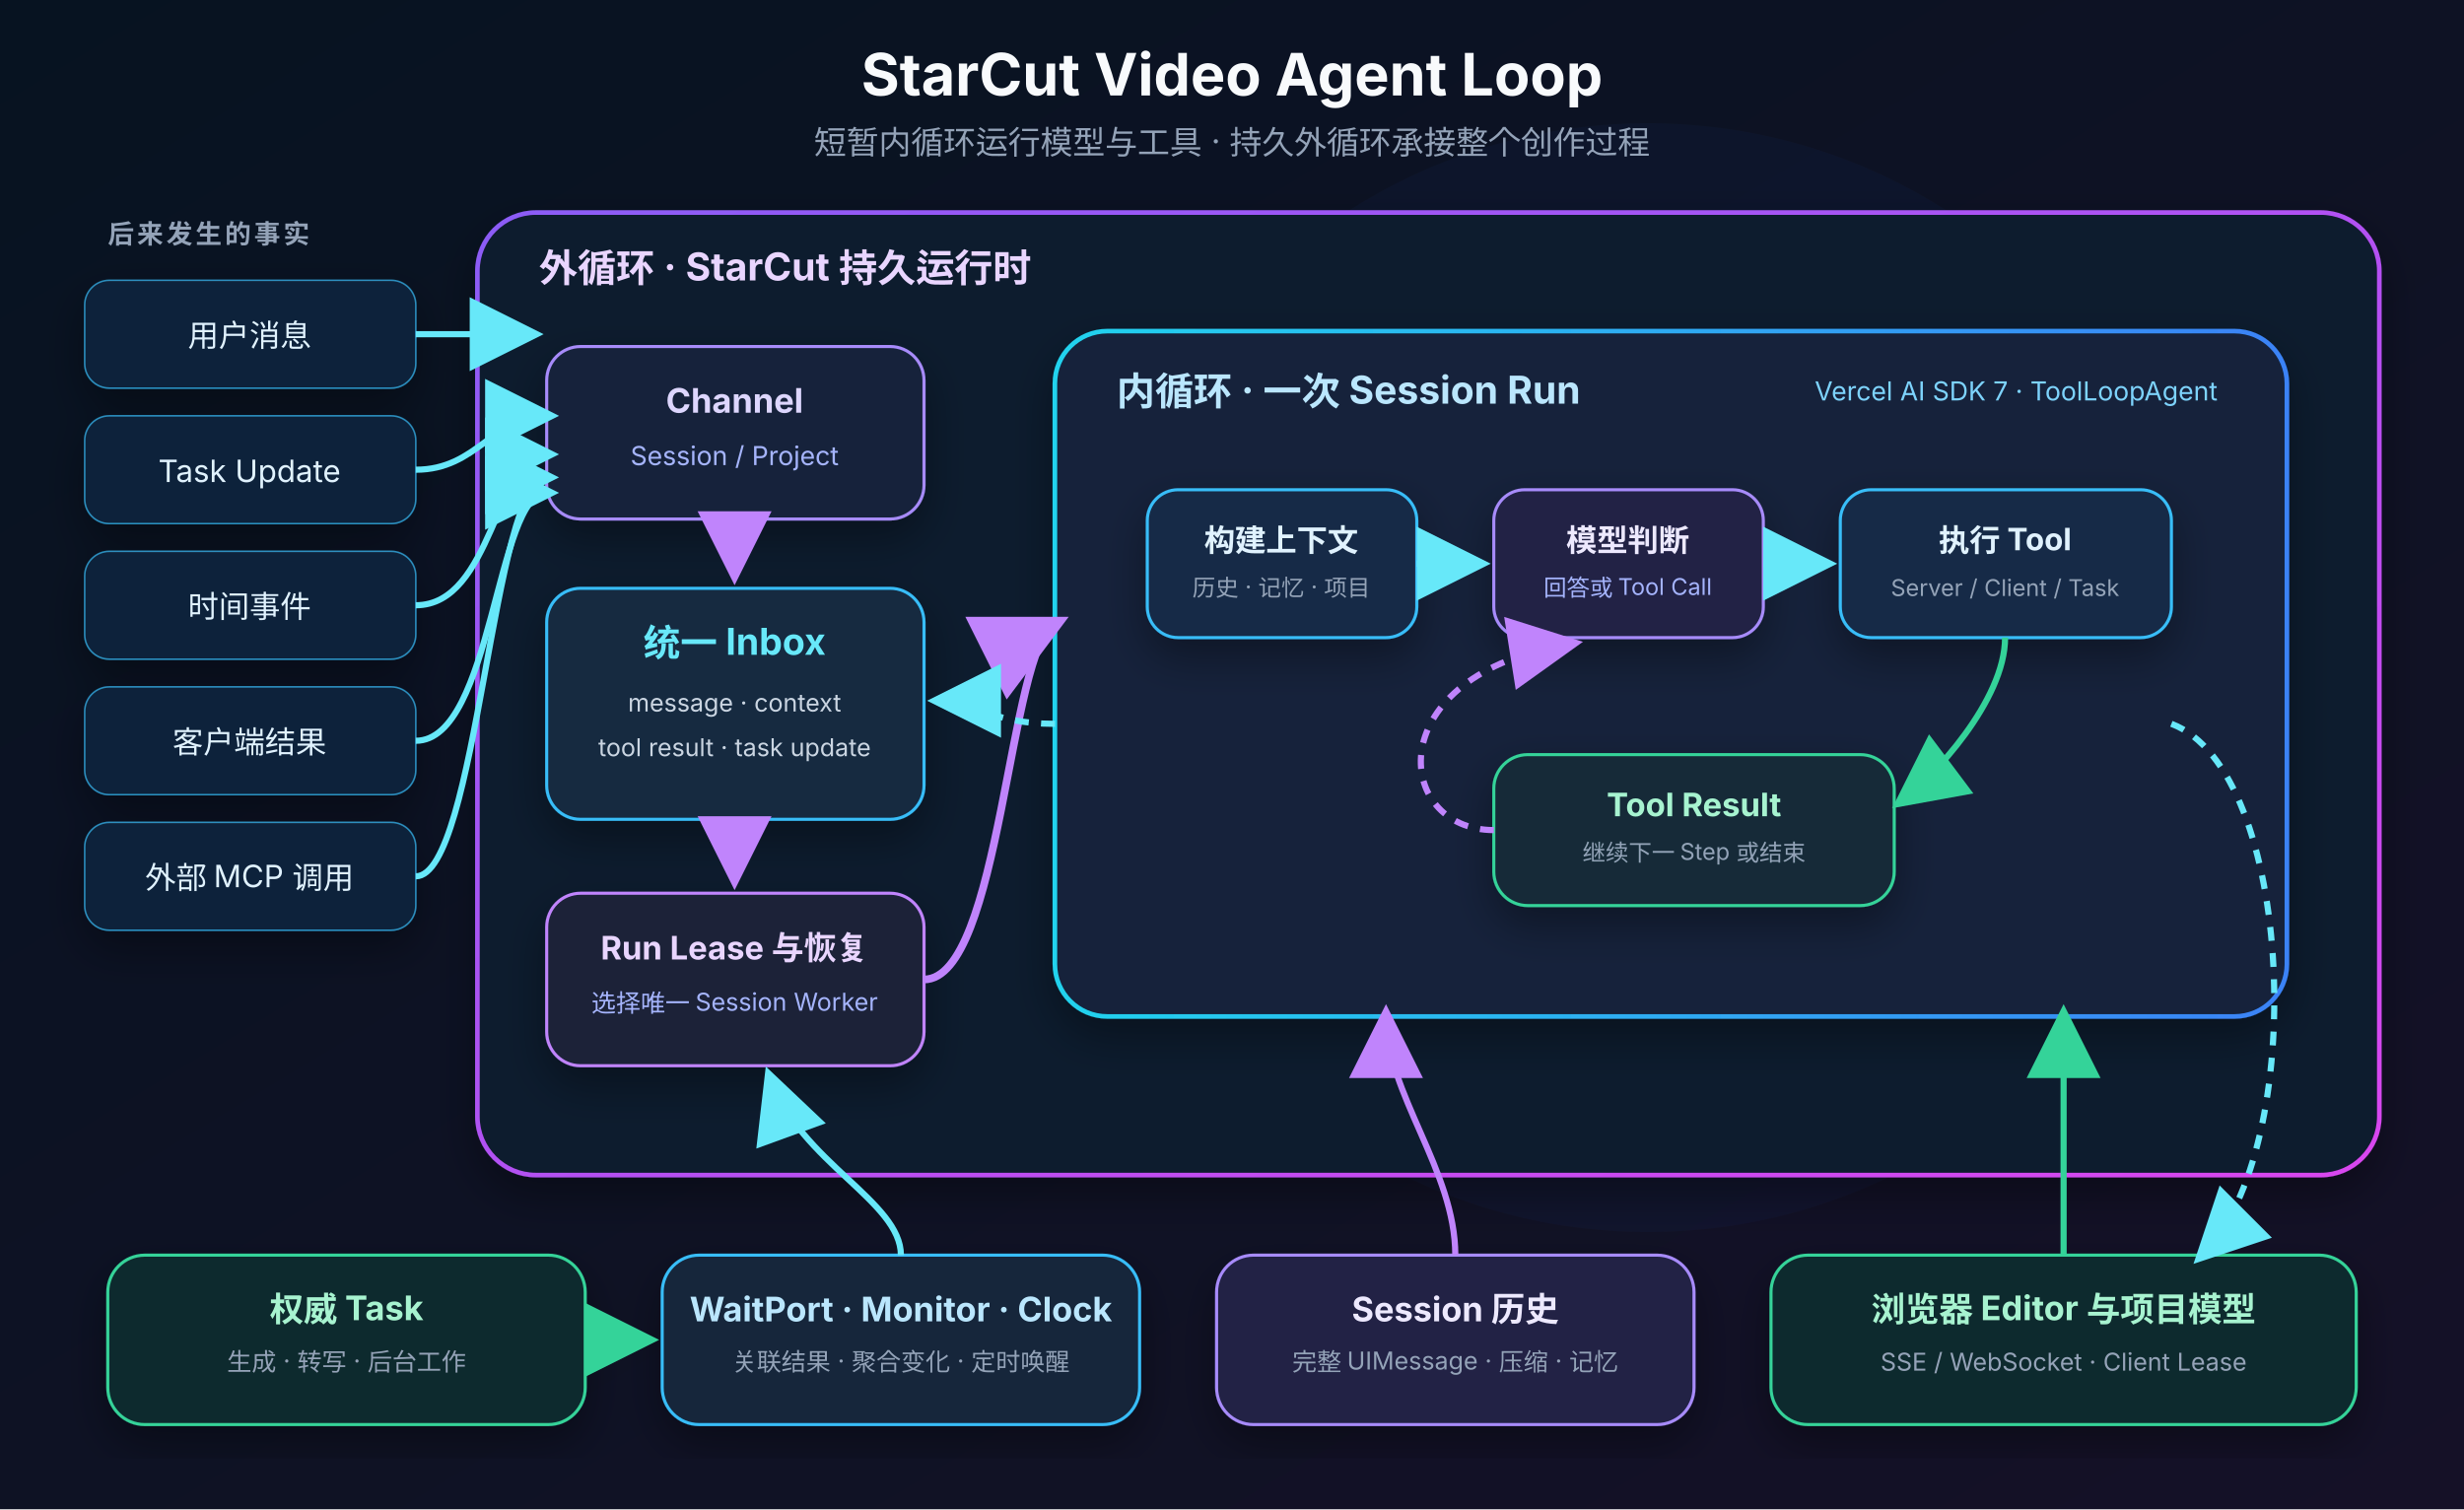
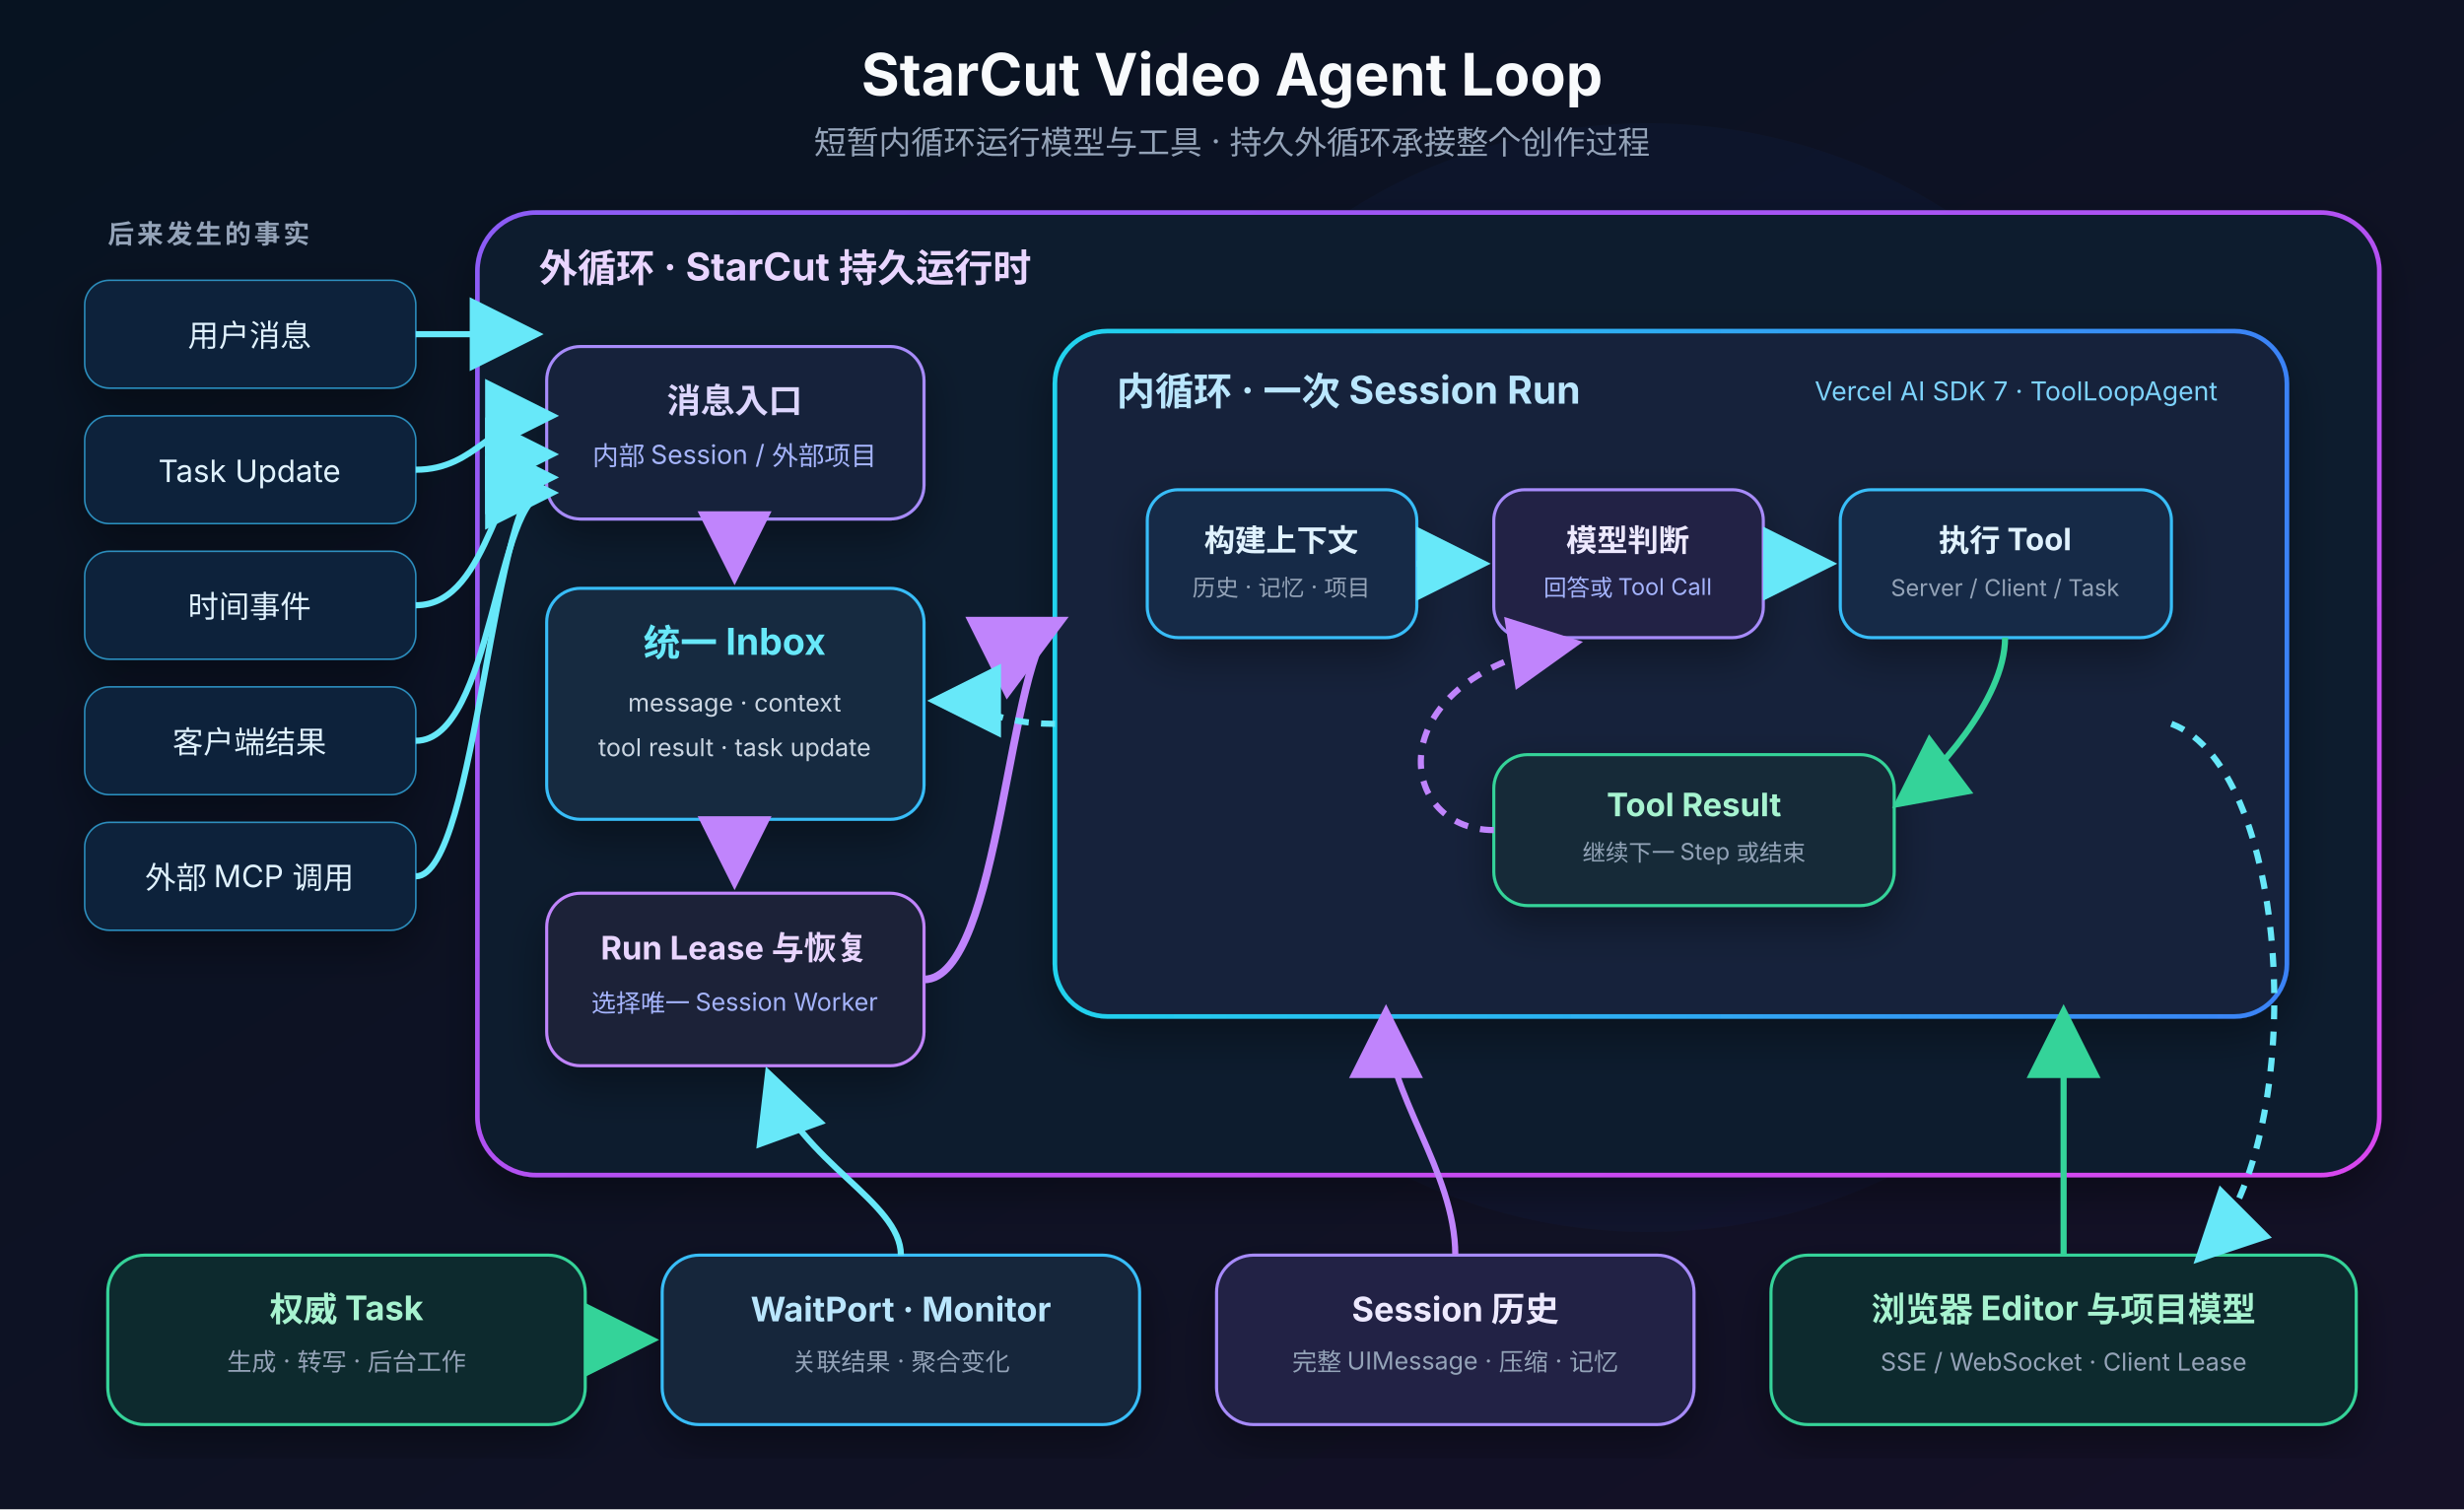
<svg xmlns="http://www.w3.org/2000/svg" width="1600" height="980" viewBox="0 0 1600 980" role="img" aria-labelledby="title desc">
  <defs>
    <linearGradient id="bg" x1="0" y1="0" x2="1" y2="1">
      <stop offset="0" stop-color="#071321" />
      <stop offset="1" stop-color="#151127" />
    </linearGradient>
    <linearGradient id="cyan" x1="0" y1="0" x2="1" y2="0">
      <stop offset="0" stop-color="#22d3ee" />
      <stop offset="1" stop-color="#3b82f6" />
    </linearGradient>
    <linearGradient id="violet" x1="0" y1="0" x2="1" y2="1">
      <stop offset="0" stop-color="#8b5cf6" />
      <stop offset="1" stop-color="#d946ef" />
    </linearGradient>
    <filter id="shadow" x="-20%" y="-20%" width="140%" height="140%">
      <feDropShadow dx="0" dy="12" stdDeviation="14" flood-color="#000" flood-opacity="0.35" />
    </filter>
    <marker id="arrowCyan" markerWidth="12" markerHeight="12" refX="10" refY="6" orient="auto">
      <path d="M0 0L12 6L0 12Z" fill="#67e8f9" />
    </marker>
    <marker id="arrowViolet" markerWidth="12" markerHeight="12" refX="10" refY="6" orient="auto">
      <path d="M0 0L12 6L0 12Z" fill="#c084fc" />
    </marker>
    <marker id="arrowGreen" markerWidth="12" markerHeight="12" refX="10" refY="6" orient="auto">
      <path d="M0 0L12 6L0 12Z" fill="#34d399" />
    </marker>
  </defs>
  <rect width="1600" height="980" fill="url(#bg)" />
  <circle cx="1070" cy="440" r="360" fill="#2563eb" opacity="0.04" />
  <text x="800" y="62" text-anchor="middle" fill="#f8fafc" font-size="38" font-weight="700" font-family="Inter, PingFang SC, sans-serif">StarCut Video Agent Loop</text>
  <text x="800" y="100" text-anchor="middle" fill="#94a3b8" font-size="21" font-family="Inter, PingFang SC, sans-serif">短暂内循环运行模型与工具 · 持久外循环承接整个创作过程</text>
  <g font-family="Inter, PingFang SC, sans-serif">
    <text x="70" y="158" fill="#94a3b8" font-size="17" font-weight="700" letter-spacing="2">后来发生的事实</text>
    <g filter="url(#shadow)">
      <rect x="55" y="182" width="215" height="70" rx="16" fill="#10243a" stroke="#38bdf8" stroke-opacity="0.7" />
      <rect x="55" y="270" width="215" height="70" rx="16" fill="#10243a" stroke="#38bdf8" stroke-opacity="0.7" />
      <rect x="55" y="358" width="215" height="70" rx="16" fill="#10243a" stroke="#38bdf8" stroke-opacity="0.7" />
      <rect x="55" y="446" width="215" height="70" rx="16" fill="#10243a" stroke="#38bdf8" stroke-opacity="0.7" />
      <rect x="55" y="534" width="215" height="70" rx="16" fill="#10243a" stroke="#38bdf8" stroke-opacity="0.7" />
    </g>
    <text x="162" y="225" text-anchor="middle" fill="#e0f2fe" font-size="20">用户消息</text>
    <text x="162" y="313" text-anchor="middle" fill="#e0f2fe" font-size="20">Task Update</text>
    <text x="162" y="401" text-anchor="middle" fill="#e0f2fe" font-size="20">时间事件</text>
    <text x="162" y="489" text-anchor="middle" fill="#e0f2fe" font-size="20">客户端结果</text>
    <text x="162" y="577" text-anchor="middle" fill="#e0f2fe" font-size="20">外部 MCP 调用</text>
  </g>
  <g filter="url(#shadow)">
    <rect x="310" y="138" width="1235" height="625" rx="38" fill="#111a2e" stroke="url(#violet)" stroke-width="3" />
  </g>
  <text x="350" y="183" fill="#e9d5ff" font-size="25" font-weight="700" font-family="Inter, PingFang SC, sans-serif">外循环 · StarCut 持久运行时</text>
  <g font-family="Inter, PingFang SC, sans-serif" filter="url(#shadow)">
    <rect x="355" y="225" width="245" height="112" rx="22" fill="#18243b" stroke="#a78bfa" stroke-width="2" />
-     <text x="477" y="268" text-anchor="middle" fill="#ddd6fe" font-size="22" font-weight="700">Channel</text>
-     <text x="477" y="302" text-anchor="middle" fill="#a5b4fc" font-size="17">Session / Project</text>
+     <text x="477" y="268" text-anchor="middle" fill="#ddd6fe" font-size="22" font-weight="700">消息入口</text>
+     <text x="477" y="302" text-anchor="middle" fill="#a5b4fc" font-size="17">内部 Session / 外部项目</text>
    <rect x="355" y="382" width="245" height="150" rx="22" fill="#122941" stroke="#38bdf8" stroke-width="2" />
    <text x="477" y="426" text-anchor="middle" fill="#67e8f9" font-size="24" font-weight="700">统一 Inbox</text>
    <text x="477" y="462" text-anchor="middle" fill="#cbd5e1" font-size="16">message · context</text>
    <text x="477" y="491" text-anchor="middle" fill="#cbd5e1" font-size="16">tool result · task update</text>
    <rect x="355" y="580" width="245" height="112" rx="22" fill="#1b2238" stroke="#c084fc" stroke-width="2" />
    <text x="477" y="623" text-anchor="middle" fill="#e9d5ff" font-size="21" font-weight="700">Run Lease 与恢复</text>
    <text x="477" y="657" text-anchor="middle" fill="#a5b4fc" font-size="16">选择唯一 Session Worker</text>
  </g>
  <g filter="url(#shadow)">
    <rect x="685" y="215" width="800" height="445" rx="34" fill="#13233b" stroke="url(#cyan)" stroke-width="3" />
  </g>
  <text x="725" y="263" fill="#bae6fd" font-size="25" font-weight="700" font-family="Inter, PingFang SC, sans-serif">内循环 · 一次 Session Run</text>
  <text x="1440" y="260" text-anchor="end" fill="#7dd3fc" font-size="17" font-family="Inter, PingFang SC, sans-serif">Vercel AI SDK 7 · ToolLoopAgent</text>
  <g font-family="Inter, PingFang SC, sans-serif" filter="url(#shadow)">
    <rect x="745" y="318" width="175" height="96" rx="20" fill="#172b46" stroke="#38bdf8" stroke-width="2" />
    <rect x="970" y="318" width="175" height="96" rx="20" fill="#202044" stroke="#a78bfa" stroke-width="2" />
    <rect x="1195" y="318" width="215" height="96" rx="20" fill="#172b46" stroke="#38bdf8" stroke-width="2" />
    <text x="832" y="358" text-anchor="middle" fill="#e0f2fe" font-size="20" font-weight="700">构建上下文</text>
    <text x="832" y="387" text-anchor="middle" fill="#94a3b8" font-size="15">历史 · 记忆 · 项目</text>
    <text x="1057" y="358" text-anchor="middle" fill="#ede9fe" font-size="20" font-weight="700">模型判断</text>
    <text x="1057" y="387" text-anchor="middle" fill="#a5b4fc" font-size="15">回答或 Tool Call</text>
    <text x="1302" y="358" text-anchor="middle" fill="#e0f2fe" font-size="20" font-weight="700">执行 Tool</text>
    <text x="1302" y="387" text-anchor="middle" fill="#94a3b8" font-size="15">Server / Client / Task</text>
    <rect x="970" y="490" width="260" height="98" rx="22" fill="#142c38" stroke="#34d399" stroke-width="2" />
    <text x="1100" y="530" text-anchor="middle" fill="#a7f3d0" font-size="21" font-weight="700">Tool Result</text>
    <text x="1100" y="559" text-anchor="middle" fill="#94a3b8" font-size="15">继续下一 Step 或结束</text>
  </g>
  <path d="M920 366H960" fill="none" stroke="#67e8f9" stroke-width="4" marker-end="url(#arrowCyan)" />
  <path d="M1145 366H1185" fill="none" stroke="#67e8f9" stroke-width="4" marker-end="url(#arrowCyan)" />
  <path d="M1302 414C1302 455 1255 505 1235 520" fill="none" stroke="#34d399" stroke-width="4" marker-end="url(#arrowGreen)" />
  <path d="M970 539C905 539 894 438 1020 418" fill="none" stroke="#c084fc" stroke-width="4" stroke-dasharray="9 8" marker-end="url(#arrowViolet)" />
  <path d="M270 217H345" fill="none" stroke="#67e8f9" stroke-width="4" marker-end="url(#arrowCyan)" />
  <path d="M270 305C310 305 320 270 355 270" fill="none" stroke="#67e8f9" stroke-width="4" marker-end="url(#arrowCyan)" />
  <path d="M270 393C320 393 322 295 355 295" fill="none" stroke="#67e8f9" stroke-width="4" marker-end="url(#arrowCyan)" />
  <path d="M270 481C320 481 322 320 355 320" fill="none" stroke="#67e8f9" stroke-width="4" marker-end="url(#arrowCyan)" />
  <path d="M270 569C310 569 320 310 355 310" fill="none" stroke="#67e8f9" stroke-width="4" marker-end="url(#arrowCyan)" />
  <path d="M477 337V372" fill="none" stroke="#c084fc" stroke-width="4" marker-end="url(#arrowViolet)" />
  <path d="M477 532V570" fill="none" stroke="#c084fc" stroke-width="4" marker-end="url(#arrowViolet)" />
  <path d="M600 636C650 636 655 420 685 405" fill="none" stroke="#c084fc" stroke-width="5" marker-end="url(#arrowViolet)" />
  <path d="M685 470C642 470 633 455 610 455" fill="none" stroke="#67e8f9" stroke-width="4" stroke-dasharray="9 8" marker-end="url(#arrowCyan)" />
  <g font-family="Inter, PingFang SC, sans-serif" filter="url(#shadow)">
    <rect x="70" y="815" width="310" height="110" rx="24" fill="#102a2d" stroke="#34d399" stroke-width="2" />
    <text x="225" y="858" text-anchor="middle" fill="#a7f3d0" font-size="22" font-weight="700">权威 Task</text>
    <text x="225" y="890" text-anchor="middle" fill="#94a3b8" font-size="16">生成 · 转写 · 后台工作</text>
    <rect x="430" y="815" width="310" height="110" rx="24" fill="#15263b" stroke="#38bdf8" stroke-width="2" />
-     <text x="585" y="858" text-anchor="middle" fill="#bae6fd" font-size="22" font-weight="700">WaitPort · Monitor · Clock</text>
-     <text x="585" y="890" text-anchor="middle" fill="#94a3b8" font-size="16">关联结果 · 聚合变化 · 定时唤醒</text>
+     <text x="585" y="858" text-anchor="middle" fill="#bae6fd" font-size="22" font-weight="700">WaitPort · Monitor</text>
+     <text x="585" y="890" text-anchor="middle" fill="#94a3b8" font-size="16">关联结果 · 聚合变化</text>
    <rect x="790" y="815" width="310" height="110" rx="24" fill="#202044" stroke="#a78bfa" stroke-width="2" />
    <text x="945" y="858" text-anchor="middle" fill="#ede9fe" font-size="22" font-weight="700">Session 历史</text>
    <text x="945" y="890" text-anchor="middle" fill="#94a3b8" font-size="16">完整 UIMessage · 压缩 · 记忆</text>
    <rect x="1150" y="815" width="380" height="110" rx="24" fill="#102a2d" stroke="#34d399" stroke-width="2" />
    <text x="1340" y="858" text-anchor="middle" fill="#a7f3d0" font-size="22" font-weight="700">浏览器 Editor 与项目模型</text>
    <text x="1340" y="890" text-anchor="middle" fill="#94a3b8" font-size="16">SSE / WebSocket · Client Lease</text>
  </g>
  <path d="M380 870H420" fill="none" stroke="#34d399" stroke-width="4" marker-end="url(#arrowGreen)" />
  <path d="M585 815C585 780 520 755 500 700" fill="none" stroke="#67e8f9" stroke-width="4" marker-end="url(#arrowCyan)" />
  <path d="M945 815C945 760 900 710 900 660" fill="none" stroke="#c084fc" stroke-width="4" marker-end="url(#arrowViolet)" />
  <path d="M1340 815C1340 760 1340 700 1340 660" fill="none" stroke="#34d399" stroke-width="4" marker-end="url(#arrowGreen)" />
  <path d="M1410 470C1490 500 1500 745 1430 815" fill="none" stroke="#67e8f9" stroke-width="4" stroke-dasharray="9 8" marker-end="url(#arrowCyan)" />
</svg>
